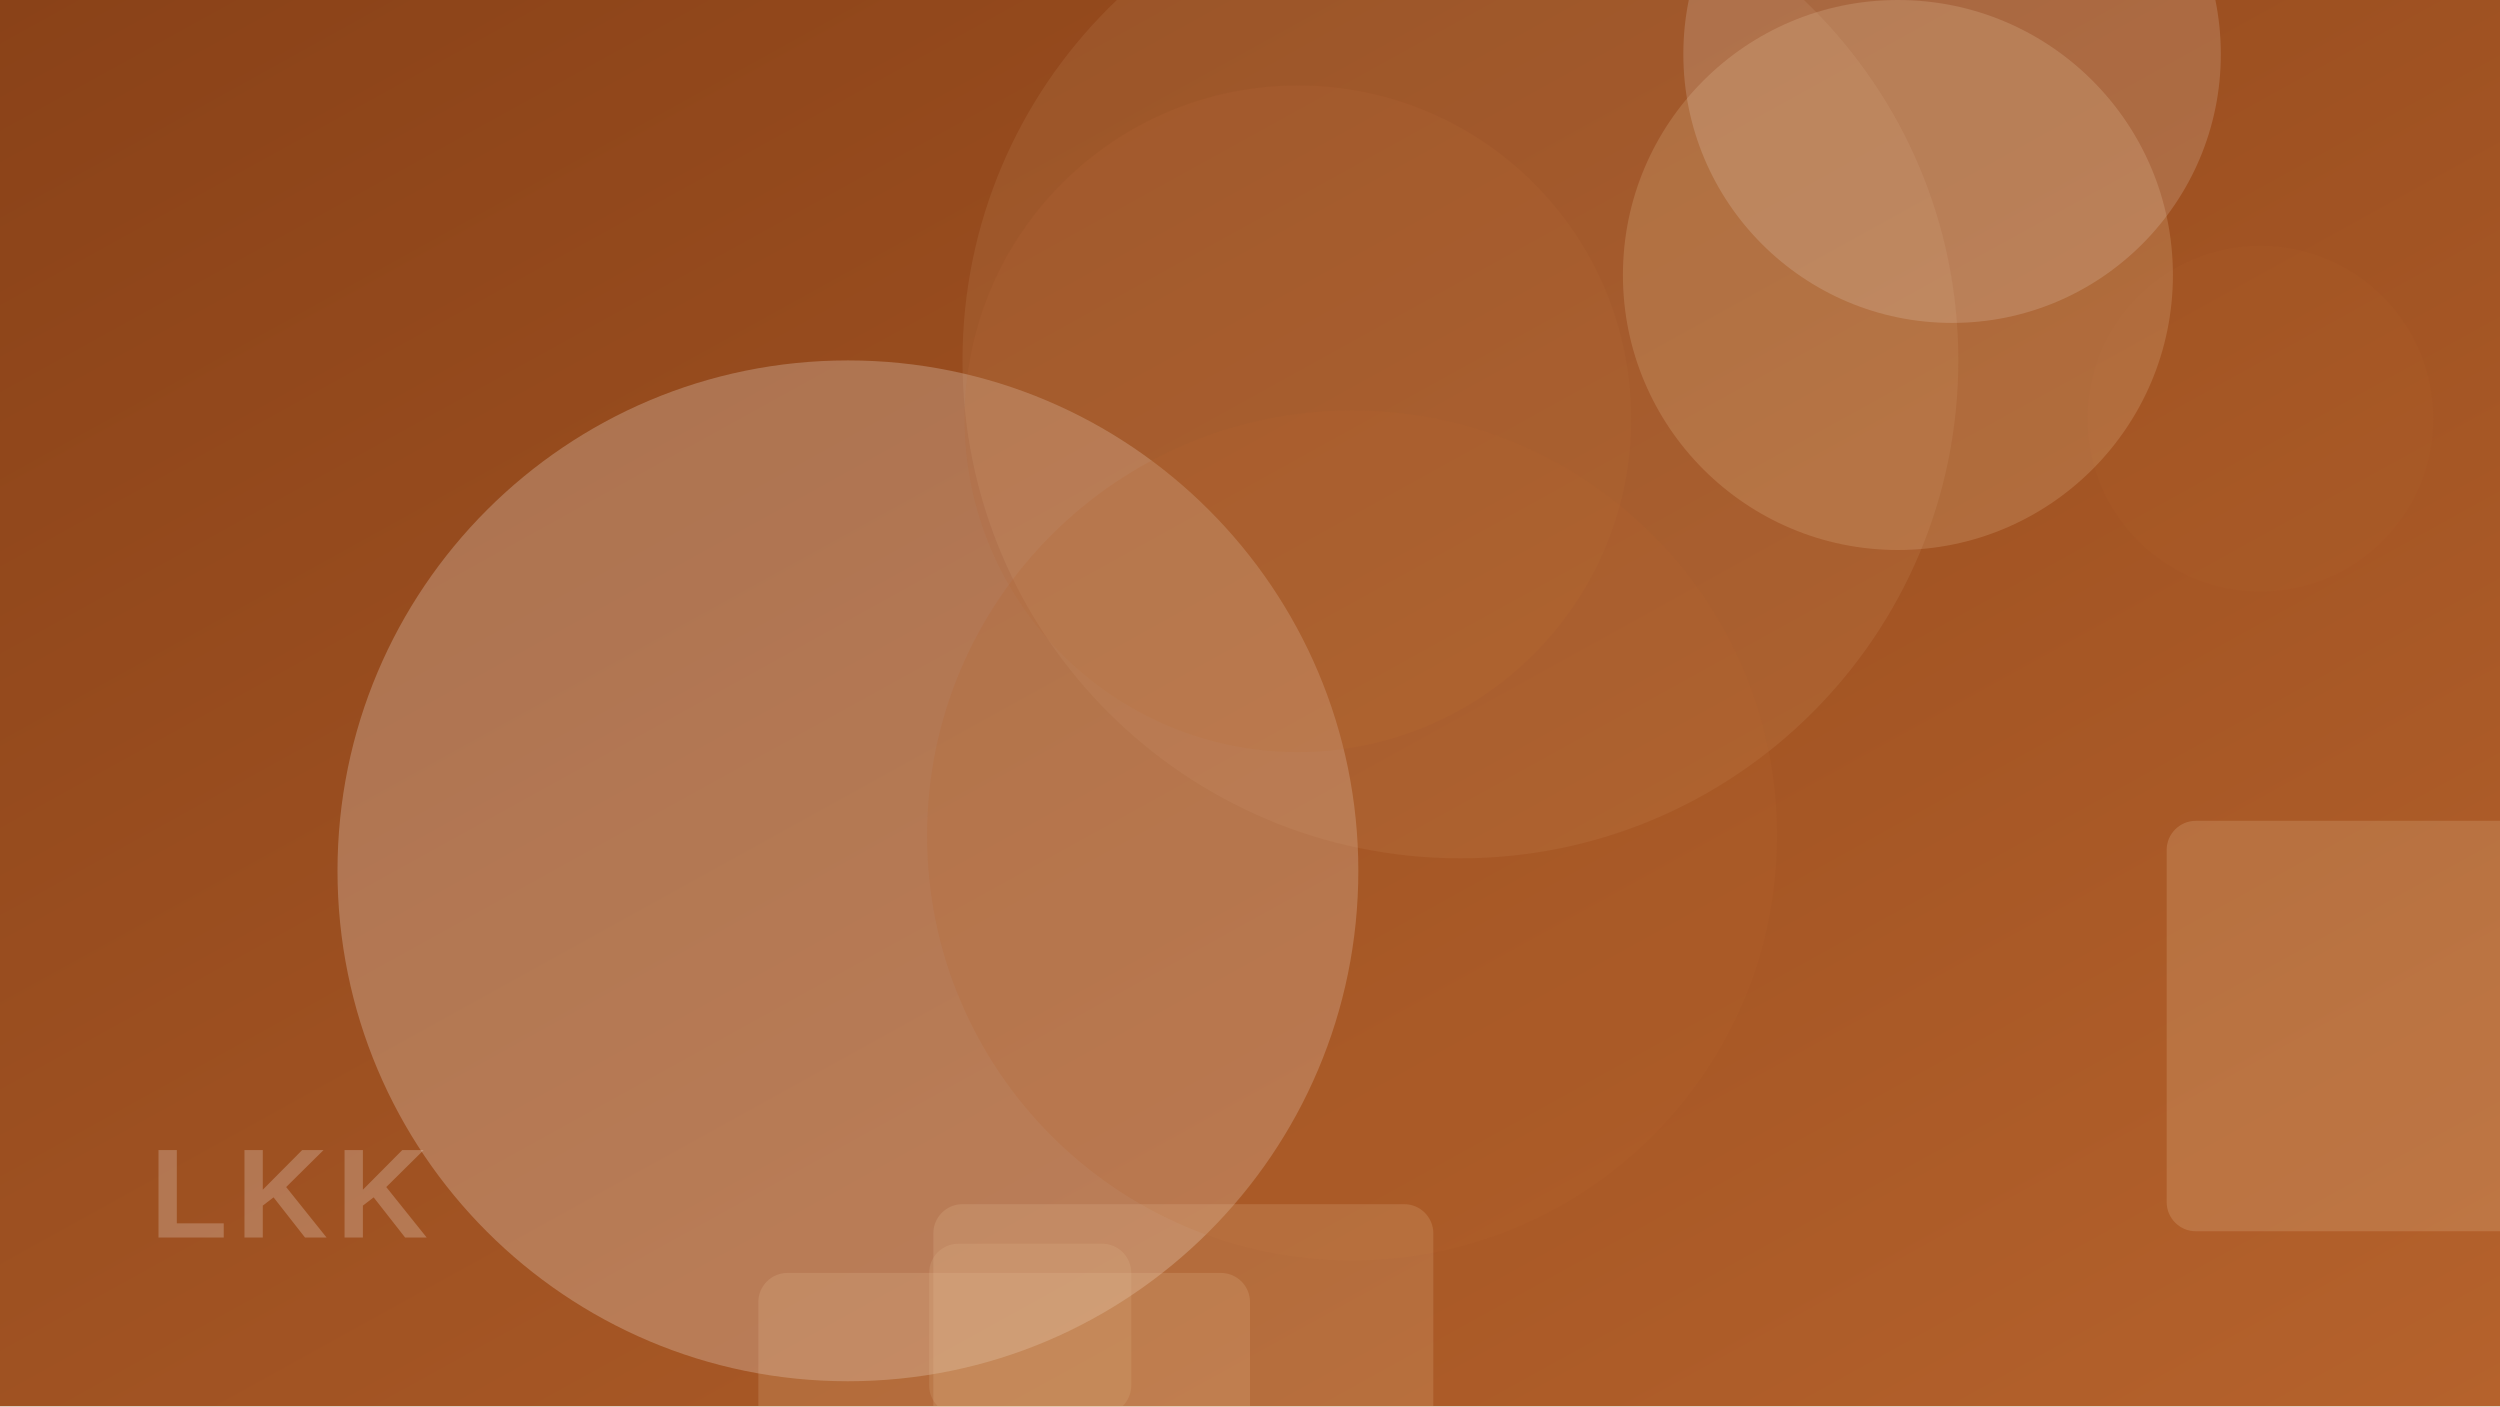
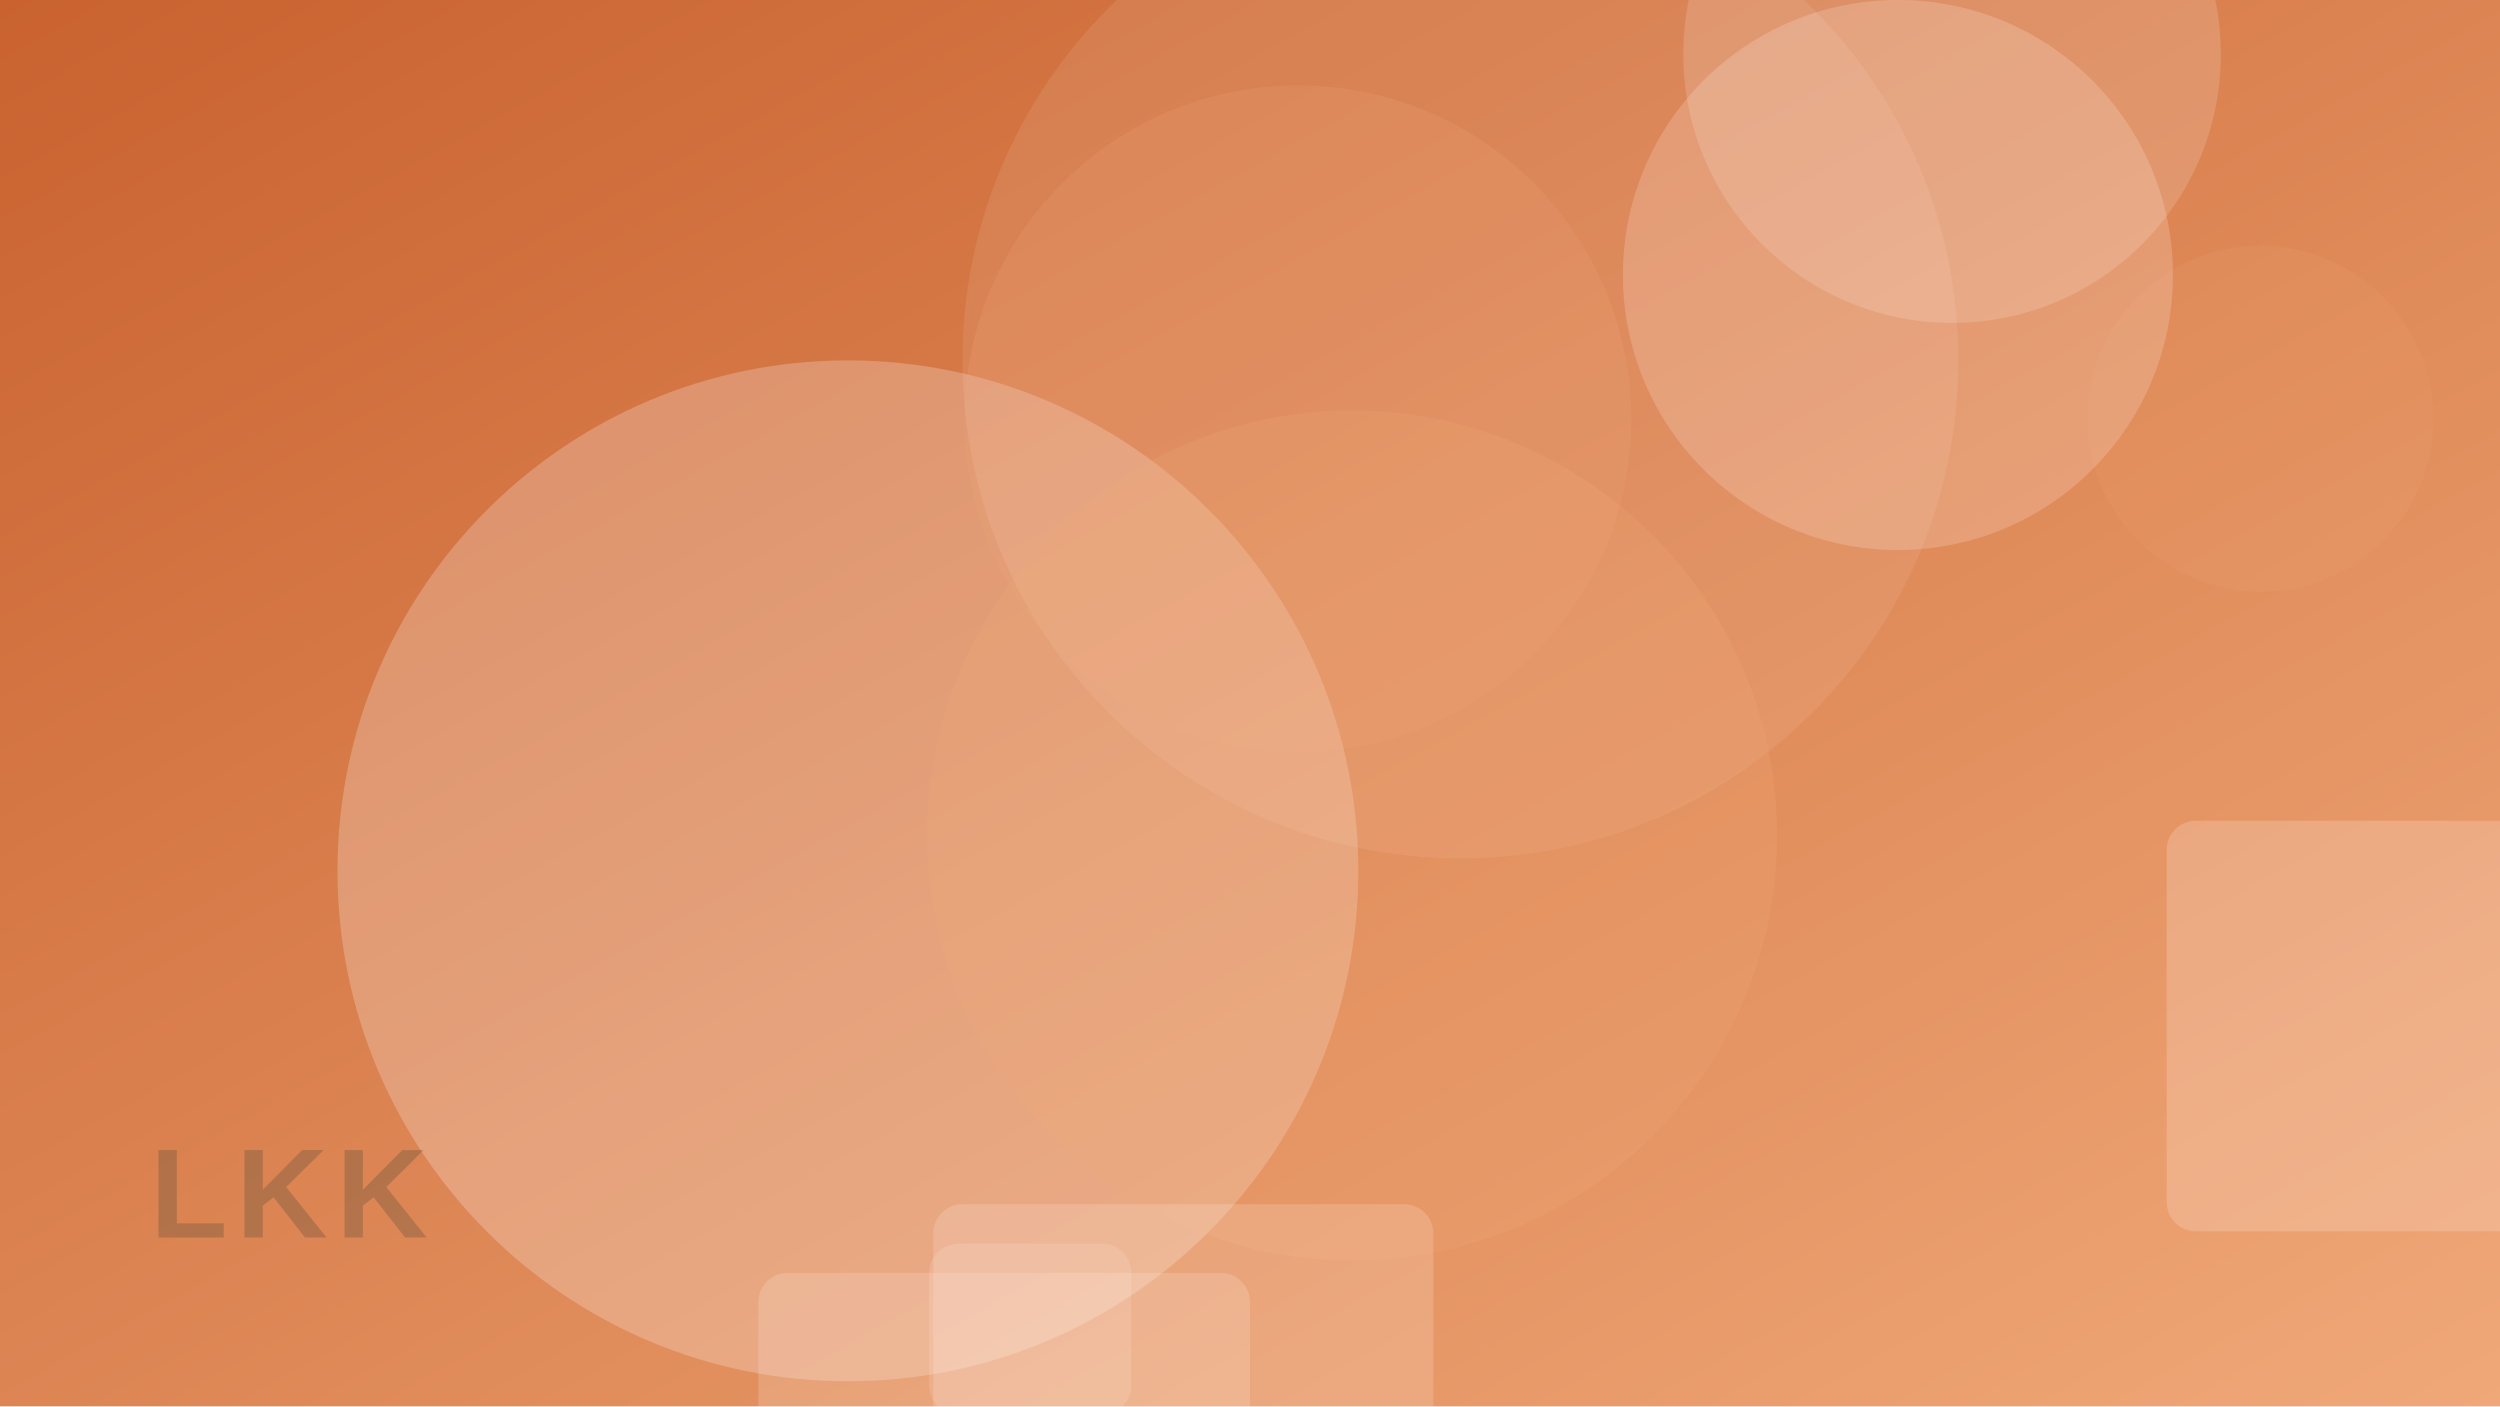
<svg xmlns="http://www.w3.org/2000/svg" viewBox="0 0 1200 675" width="1200" height="675" role="img" aria-label="Laporan Kas RT Kini Dapat Diakses Warga Lewat Situs RW">
  <defs>
    <linearGradient id="g" x1="0" y1="0" x2="1" y2="1">
-       <stop offset="0%" stop-color="#8a4218" />
-       <stop offset="100%" stop-color="#b5622c" />
+       <stop offset="0%" stop-color="#c9622f" />
+       <stop offset="100%" stop-color="#f0a878" />
    </linearGradient>
  </defs>
  <rect width="1200" height="675" fill="url(#g)" />
-   <circle cx="1085" cy="201" r="83" fill="#b5622c" opacity="0.12" />
-   <circle cx="911" cy="132" r="132" fill="#e8c39c" opacity="0.21" />
+   <circle cx="1085" cy="201" r="83" fill="#f0a878" opacity="0.12" />
+   <circle cx="911" cy="132" r="132" fill="#fdeee4" opacity="0.21" />
  <circle cx="407" cy="418" r="245" fill="#ffffff" opacity="0.23" />
-   <circle cx="623" cy="201" r="160" fill="#b5622c" opacity="0.15" />
-   <circle cx="701" cy="173" r="239" fill="#e8c39c" opacity="0.10" />
+   <circle cx="623" cy="201" r="160" fill="#f0a878" opacity="0.15" />
+   <circle cx="701" cy="173" r="239" fill="#fdeee4" opacity="0.10" />
  <circle cx="937" cy="26" r="129" fill="#ffffff" opacity="0.15" />
-   <circle cx="649" cy="401" r="204" fill="#b5622c" opacity="0.20" />
-   <rect x="446" y="597" width="97" height="82" rx="14" fill="#e8c39c" opacity="0.16" />
-   <rect x="1040" y="394" width="238" height="197" rx="14" fill="#e8c39c" opacity="0.22" />
-   <rect x="448" y="578" width="240" height="191" rx="14" fill="#e8c39c" opacity="0.19" />
-   <rect x="364" y="611" width="236" height="233" rx="14" fill="#e8c39c" opacity="0.19" />
-   <text x="72" y="594" font-family="Segoe UI, Arial, sans-serif" font-size="61" font-weight="700" letter-spacing="4" fill="#ffffff" opacity="0.22">LKK</text>
+   <circle cx="649" cy="401" r="204" fill="#f0a878" opacity="0.20" />
+   <rect x="446" y="597" width="97" height="82" rx="14" fill="#fdeee4" opacity="0.16" />
+   <rect x="1040" y="394" width="238" height="197" rx="14" fill="#fdeee4" opacity="0.22" />
+   <rect x="448" y="578" width="240" height="191" rx="14" fill="#fdeee4" opacity="0.19" />
+   <rect x="364" y="611" width="236" height="233" rx="14" fill="#fdeee4" opacity="0.19" />
+   <text x="72" y="594" font-family="Segoe UI, Arial, sans-serif" font-size="61" font-weight="700" letter-spacing="4" fill="#0f2e26" opacity="0.20">LKK</text>
</svg>
